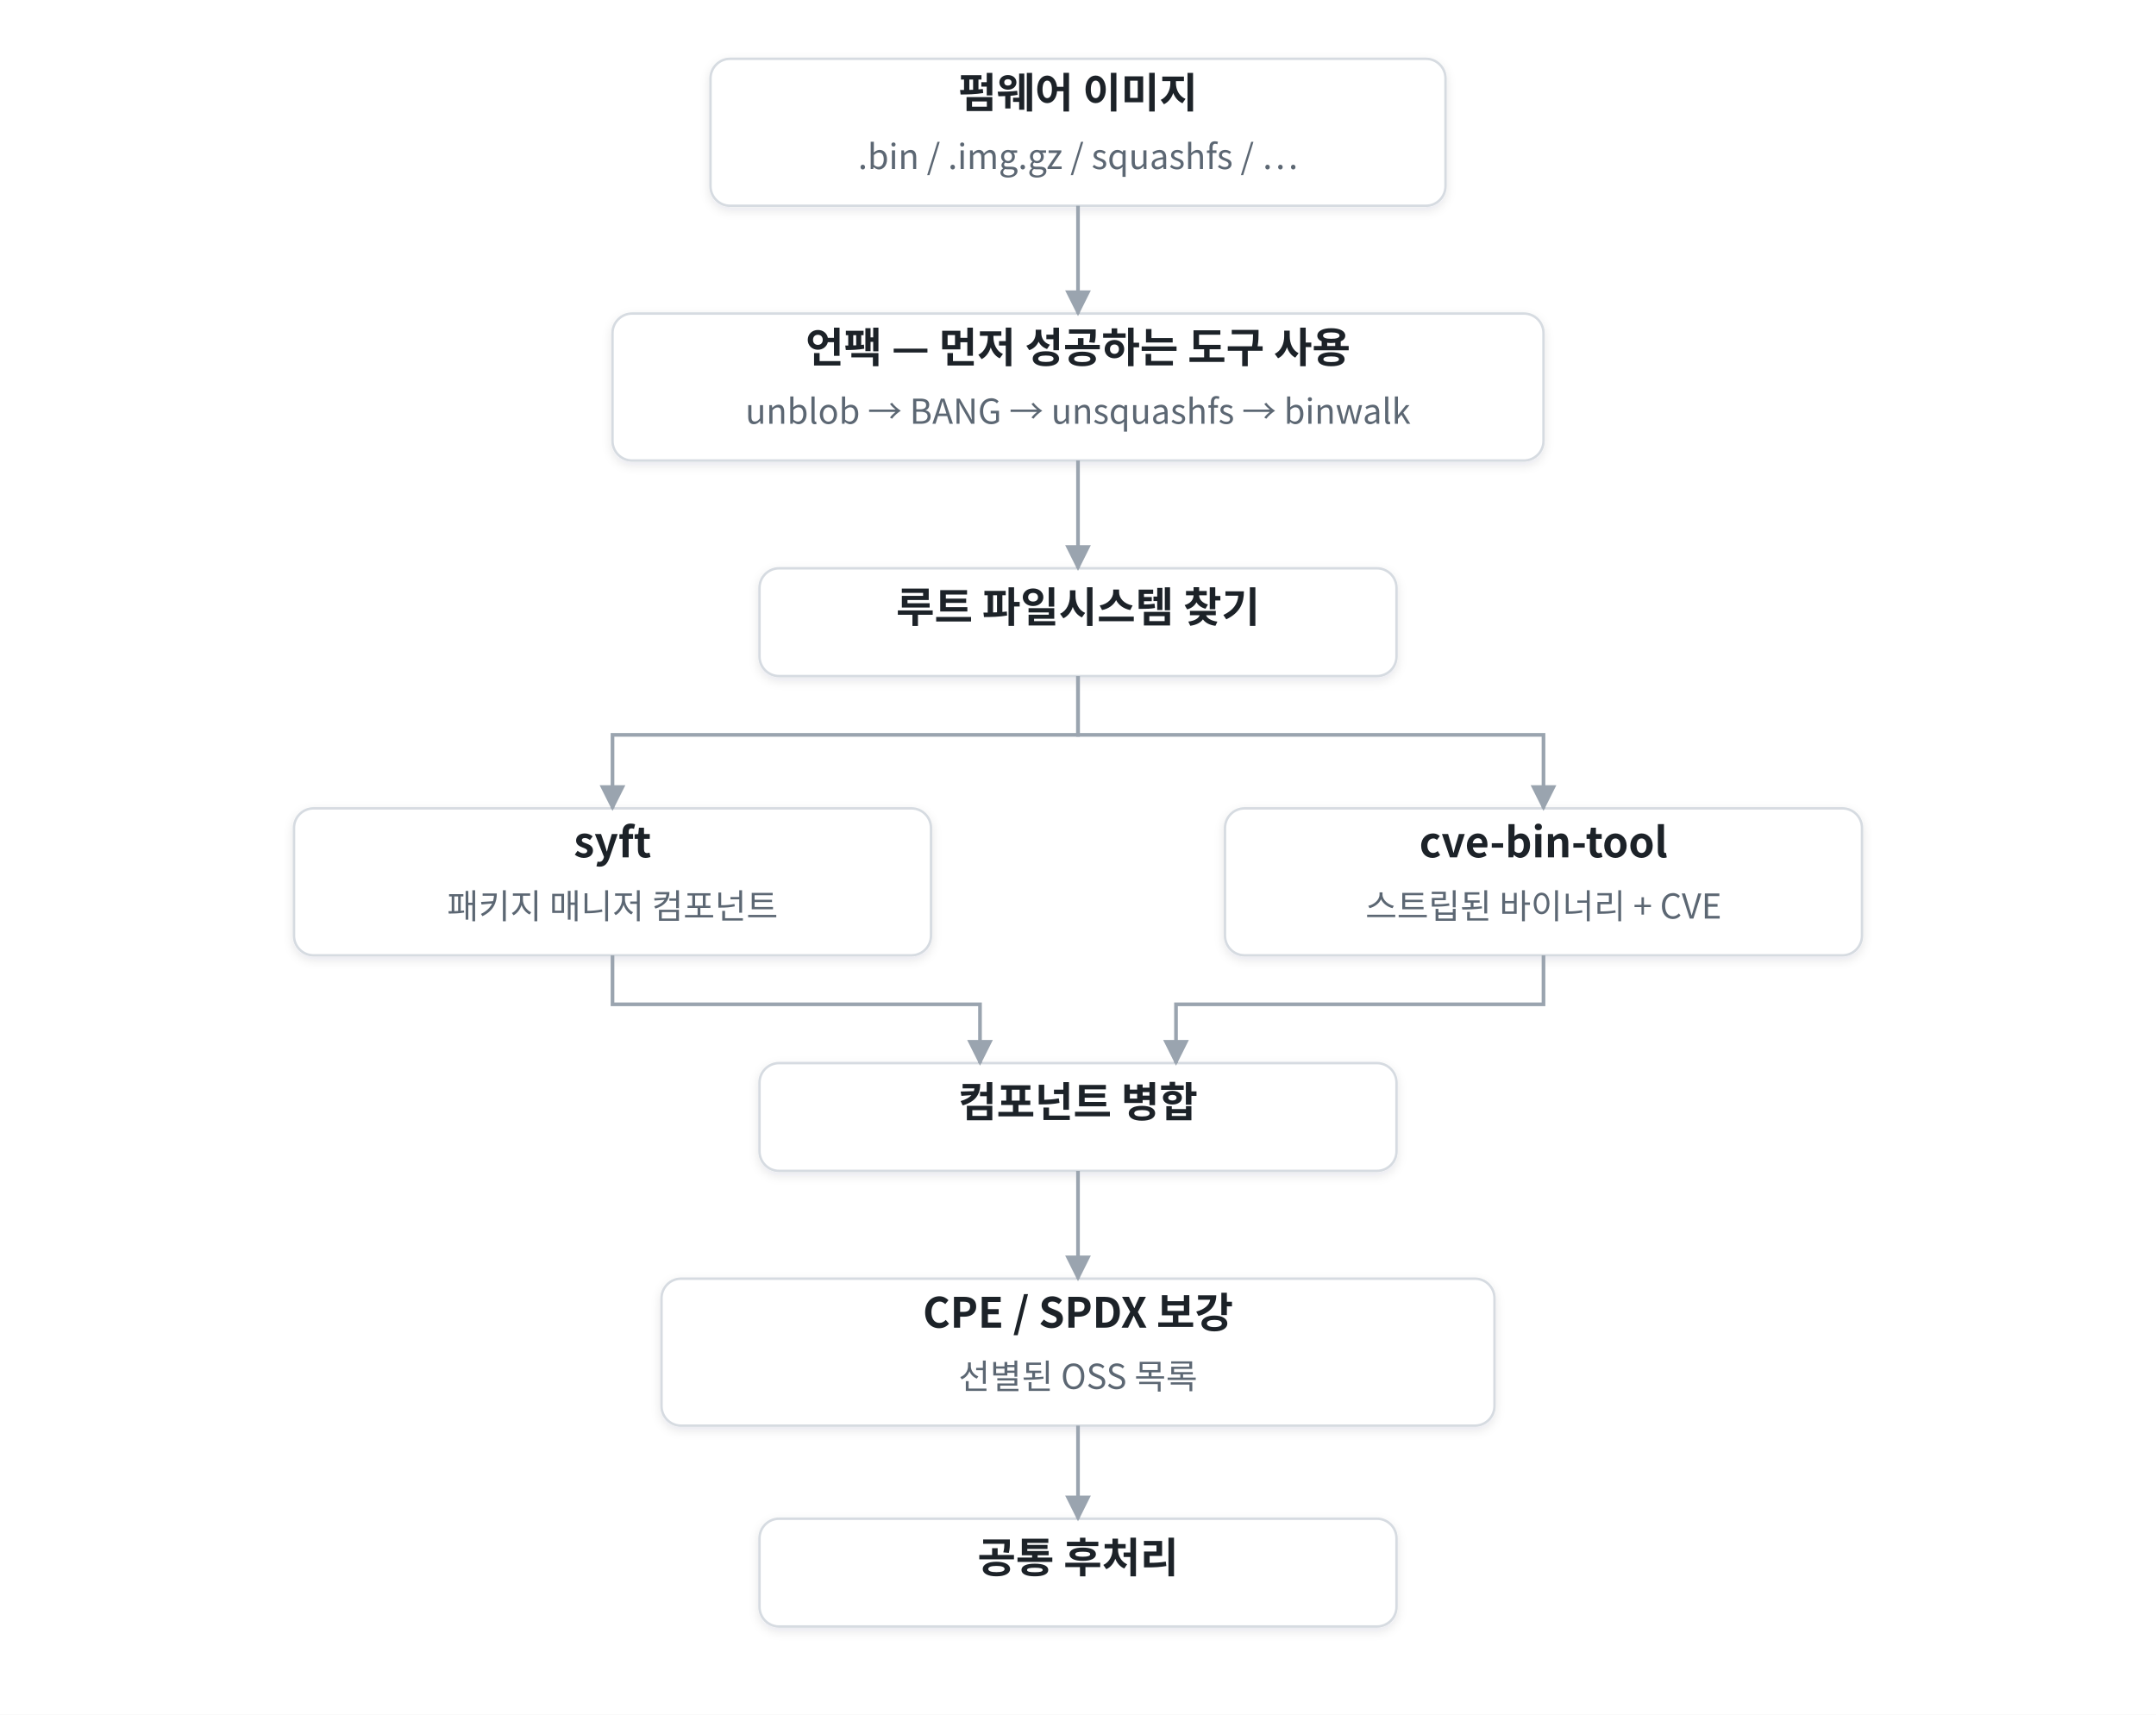
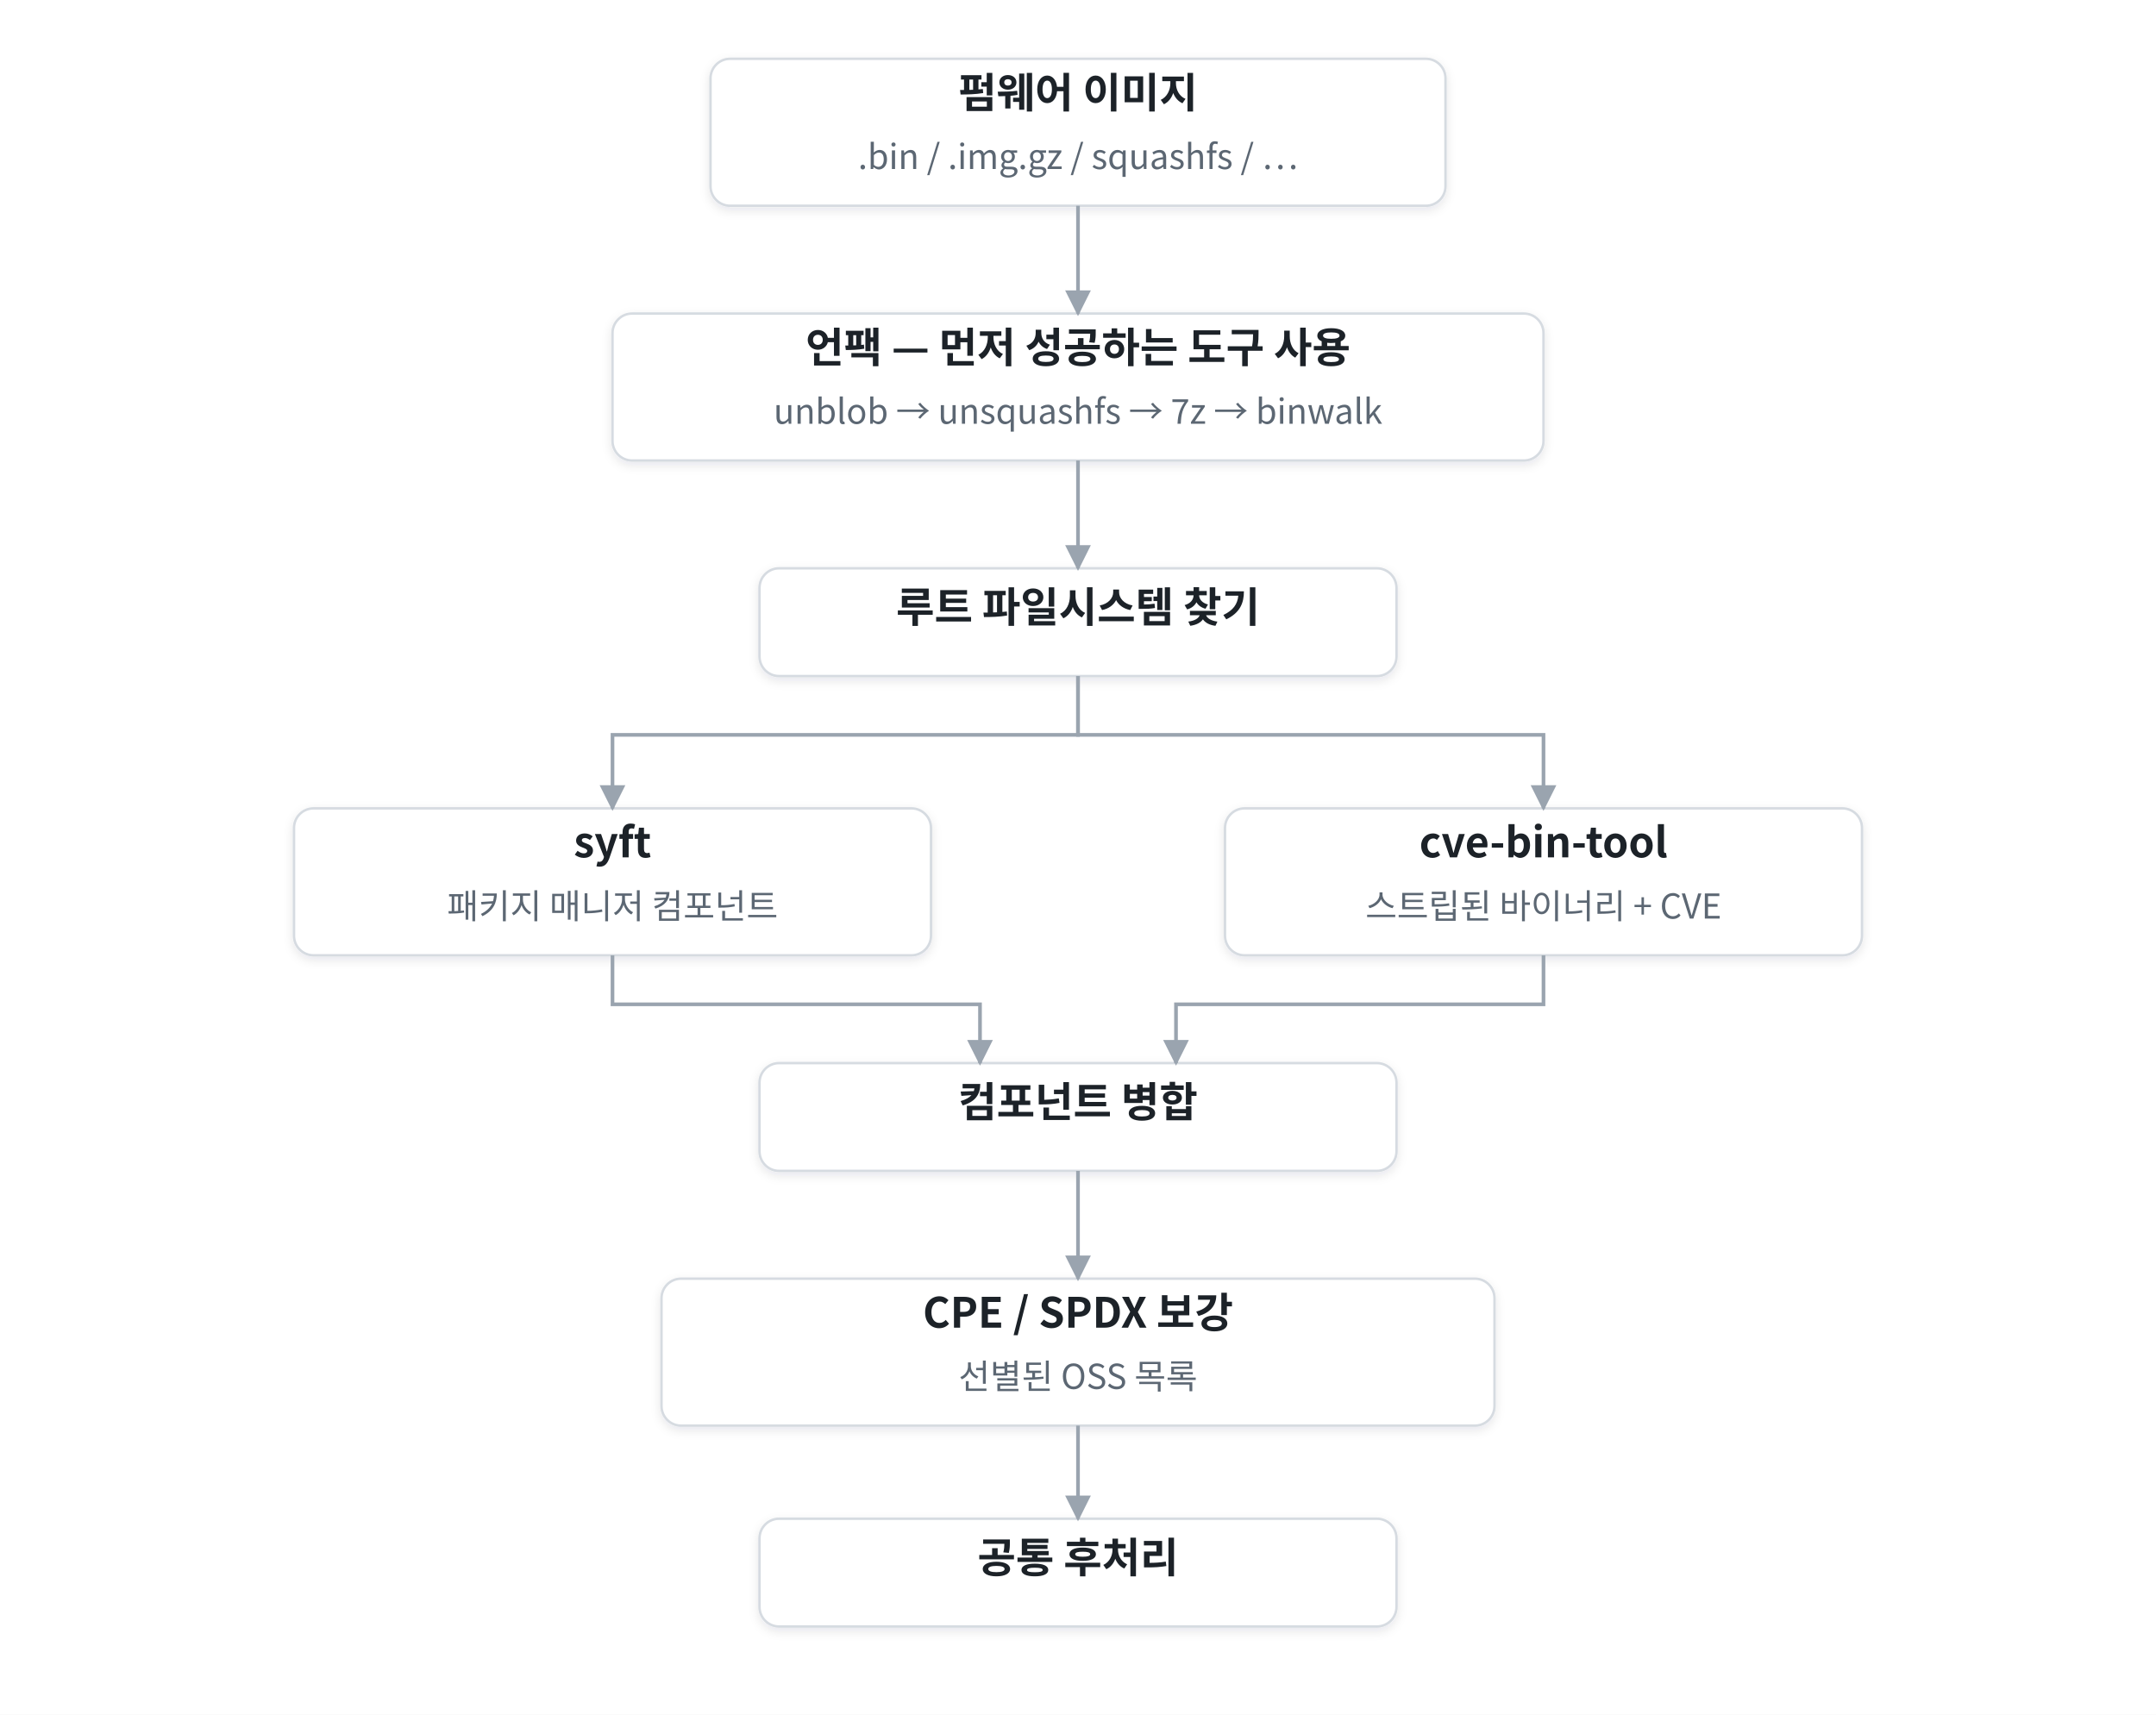
<svg xmlns="http://www.w3.org/2000/svg" width="880" height="700" viewBox="0 0 880 700">
  <defs>
    <marker id="arr" viewBox="0 0 10 10" refX="9" refY="5" markerWidth="7" markerHeight="7" orient="auto-start-reverse">
      <path d="M0,0 L10,5 L0,10 z" fill="#9aa4af" />
    </marker>
    <filter id="sh" x="-20%" y="-20%" width="140%" height="160%">
      <feDropShadow dx="0" dy="1.5" stdDeviation="2" flood-color="#1c2228" flood-opacity="0.10" />
    </filter>
  </defs>
  <rect width="880" height="700" fill="#ffffff" />
  <rect x="290" y="24" width="300" height="60" rx="8" fill="#ffffff" stroke="#d6dbe1" stroke-width="1" filter="url(#sh)" />
  <text x="440.0" y="44.0" text-anchor="middle" font-family="'Apple SD Gothic Neo','Noto Sans CJK KR','Malgun Gothic',sans-serif" font-size="17" font-weight="600" fill="#1c2228">펌웨어 이미지</text>
  <text x="440.0" y="69.0" text-anchor="middle" font-family="'Apple SD Gothic Neo','Noto Sans CJK KR','Malgun Gothic',sans-serif" font-size="14" fill="#5c6773">.bin / .img.gz / squashfs / …</text>
  <rect x="250" y="128" width="380" height="60" rx="8" fill="#ffffff" stroke="#d6dbe1" stroke-width="1" filter="url(#sh)" />
  <text x="440.0" y="148.0" text-anchor="middle" font-family="'Apple SD Gothic Neo','Noto Sans CJK KR','Malgun Gothic',sans-serif" font-size="17" font-weight="600" fill="#1c2228">언팩 — 먼저 성공하는 도구 사용</text>
-   <text x="440.0" y="173.0" text-anchor="middle" font-family="'Apple SD Gothic Neo','Noto Sans CJK KR','Malgun Gothic',sans-serif" font-size="14" fill="#5c6773">unblob → BANG → unsquashfs → binwalk</text>
+   <text x="440.0" y="173.0" text-anchor="middle" font-family="'Apple SD Gothic Neo','Noto Sans CJK KR','Malgun Gothic',sans-serif" font-size="14" fill="#5c6773">unblob → unsquashfs → 7z → binwalk</text>
  <path d="M440,84 L440,128" fill="none" stroke="#9aa4af" stroke-width="1.5" marker-end="url(#arr)" />
  <rect x="310" y="232" width="260" height="44" rx="8" fill="#ffffff" stroke="#d6dbe1" stroke-width="1" filter="url(#sh)" />
  <text x="440.0" y="254.0" text-anchor="middle" font-family="'Apple SD Gothic Neo','Noto Sans CJK KR','Malgun Gothic',sans-serif" font-size="17" font-weight="600" fill="#1c2228">루트 파일시스템 찾기</text>
  <path d="M440,188 L440,232" fill="none" stroke="#9aa4af" stroke-width="1.5" marker-end="url(#arr)" />
  <rect x="120" y="330" width="260" height="60" rx="8" fill="#ffffff" stroke="#d6dbe1" stroke-width="1" filter="url(#sh)" />
  <text x="250.0" y="350.0" text-anchor="middle" font-family="'Apple SD Gothic Neo','Noto Sans CJK KR','Malgun Gothic',sans-serif" font-size="17" font-weight="600" fill="#1c2228">syft</text>
  <text x="250.0" y="375.0" text-anchor="middle" font-family="'Apple SD Gothic Neo','Noto Sans CJK KR','Malgun Gothic',sans-serif" font-size="14" fill="#5c6773">패키지 매니저 컴포넌트</text>
  <rect x="500" y="330" width="260" height="60" rx="8" fill="#ffffff" stroke="#d6dbe1" stroke-width="1" filter="url(#sh)" />
  <text x="630.0" y="350.0" text-anchor="middle" font-family="'Apple SD Gothic Neo','Noto Sans CJK KR','Malgun Gothic',sans-serif" font-size="17" font-weight="600" fill="#1c2228">cve-bin-tool</text>
  <text x="630.0" y="375.0" text-anchor="middle" font-family="'Apple SD Gothic Neo','Noto Sans CJK KR','Malgun Gothic',sans-serif" font-size="14" fill="#5c6773">스트립된 바이너리 + CVE</text>
  <path d="M440,276 L440,300 L250,300 L250,330" fill="none" stroke="#9aa4af" stroke-width="1.5" marker-end="url(#arr)" />
  <path d="M440,276 L440,300 L630,300 L630,330" fill="none" stroke="#9aa4af" stroke-width="1.5" marker-end="url(#arr)" />
  <rect x="310" y="434" width="260" height="44" rx="8" fill="#ffffff" stroke="#d6dbe1" stroke-width="1" filter="url(#sh)" />
  <text x="440.0" y="456.0" text-anchor="middle" font-family="'Apple SD Gothic Neo','Noto Sans CJK KR','Malgun Gothic',sans-serif" font-size="17" font-weight="600" fill="#1c2228">컴포넌트 병합</text>
  <path d="M250,390 L250,410 L400,410 L400,434" fill="none" stroke="#9aa4af" stroke-width="1.5" marker-end="url(#arr)" />
  <path d="M630,390 L630,410 L480,410 L480,434" fill="none" stroke="#9aa4af" stroke-width="1.5" marker-end="url(#arr)" />
  <rect x="270" y="522" width="340" height="60" rx="8" fill="#ffffff" stroke="#d6dbe1" stroke-width="1" filter="url(#sh)" />
  <text x="440.0" y="542.0" text-anchor="middle" font-family="'Apple SD Gothic Neo','Noto Sans CJK KR','Malgun Gothic',sans-serif" font-size="17" font-weight="600" fill="#1c2228">CPE / SPDX 보강</text>
  <text x="440.0" y="567.0" text-anchor="middle" font-family="'Apple SD Gothic Neo','Noto Sans CJK KR','Malgun Gothic',sans-serif" font-size="14" fill="#5c6773">선별된 OSS 목록</text>
  <path d="M440,478 L440,522" fill="none" stroke="#9aa4af" stroke-width="1.5" marker-end="url(#arr)" />
  <rect x="310" y="620" width="260" height="44" rx="8" fill="#ffffff" stroke="#d6dbe1" stroke-width="1" filter="url(#sh)" />
  <text x="440.0" y="642.0" text-anchor="middle" font-family="'Apple SD Gothic Neo','Noto Sans CJK KR','Malgun Gothic',sans-serif" font-size="17" font-weight="600" fill="#1c2228">공통 후처리</text>
  <path d="M440,582 L440,620" fill="none" stroke="#9aa4af" stroke-width="1.5" marker-end="url(#arr)" />
</svg>
